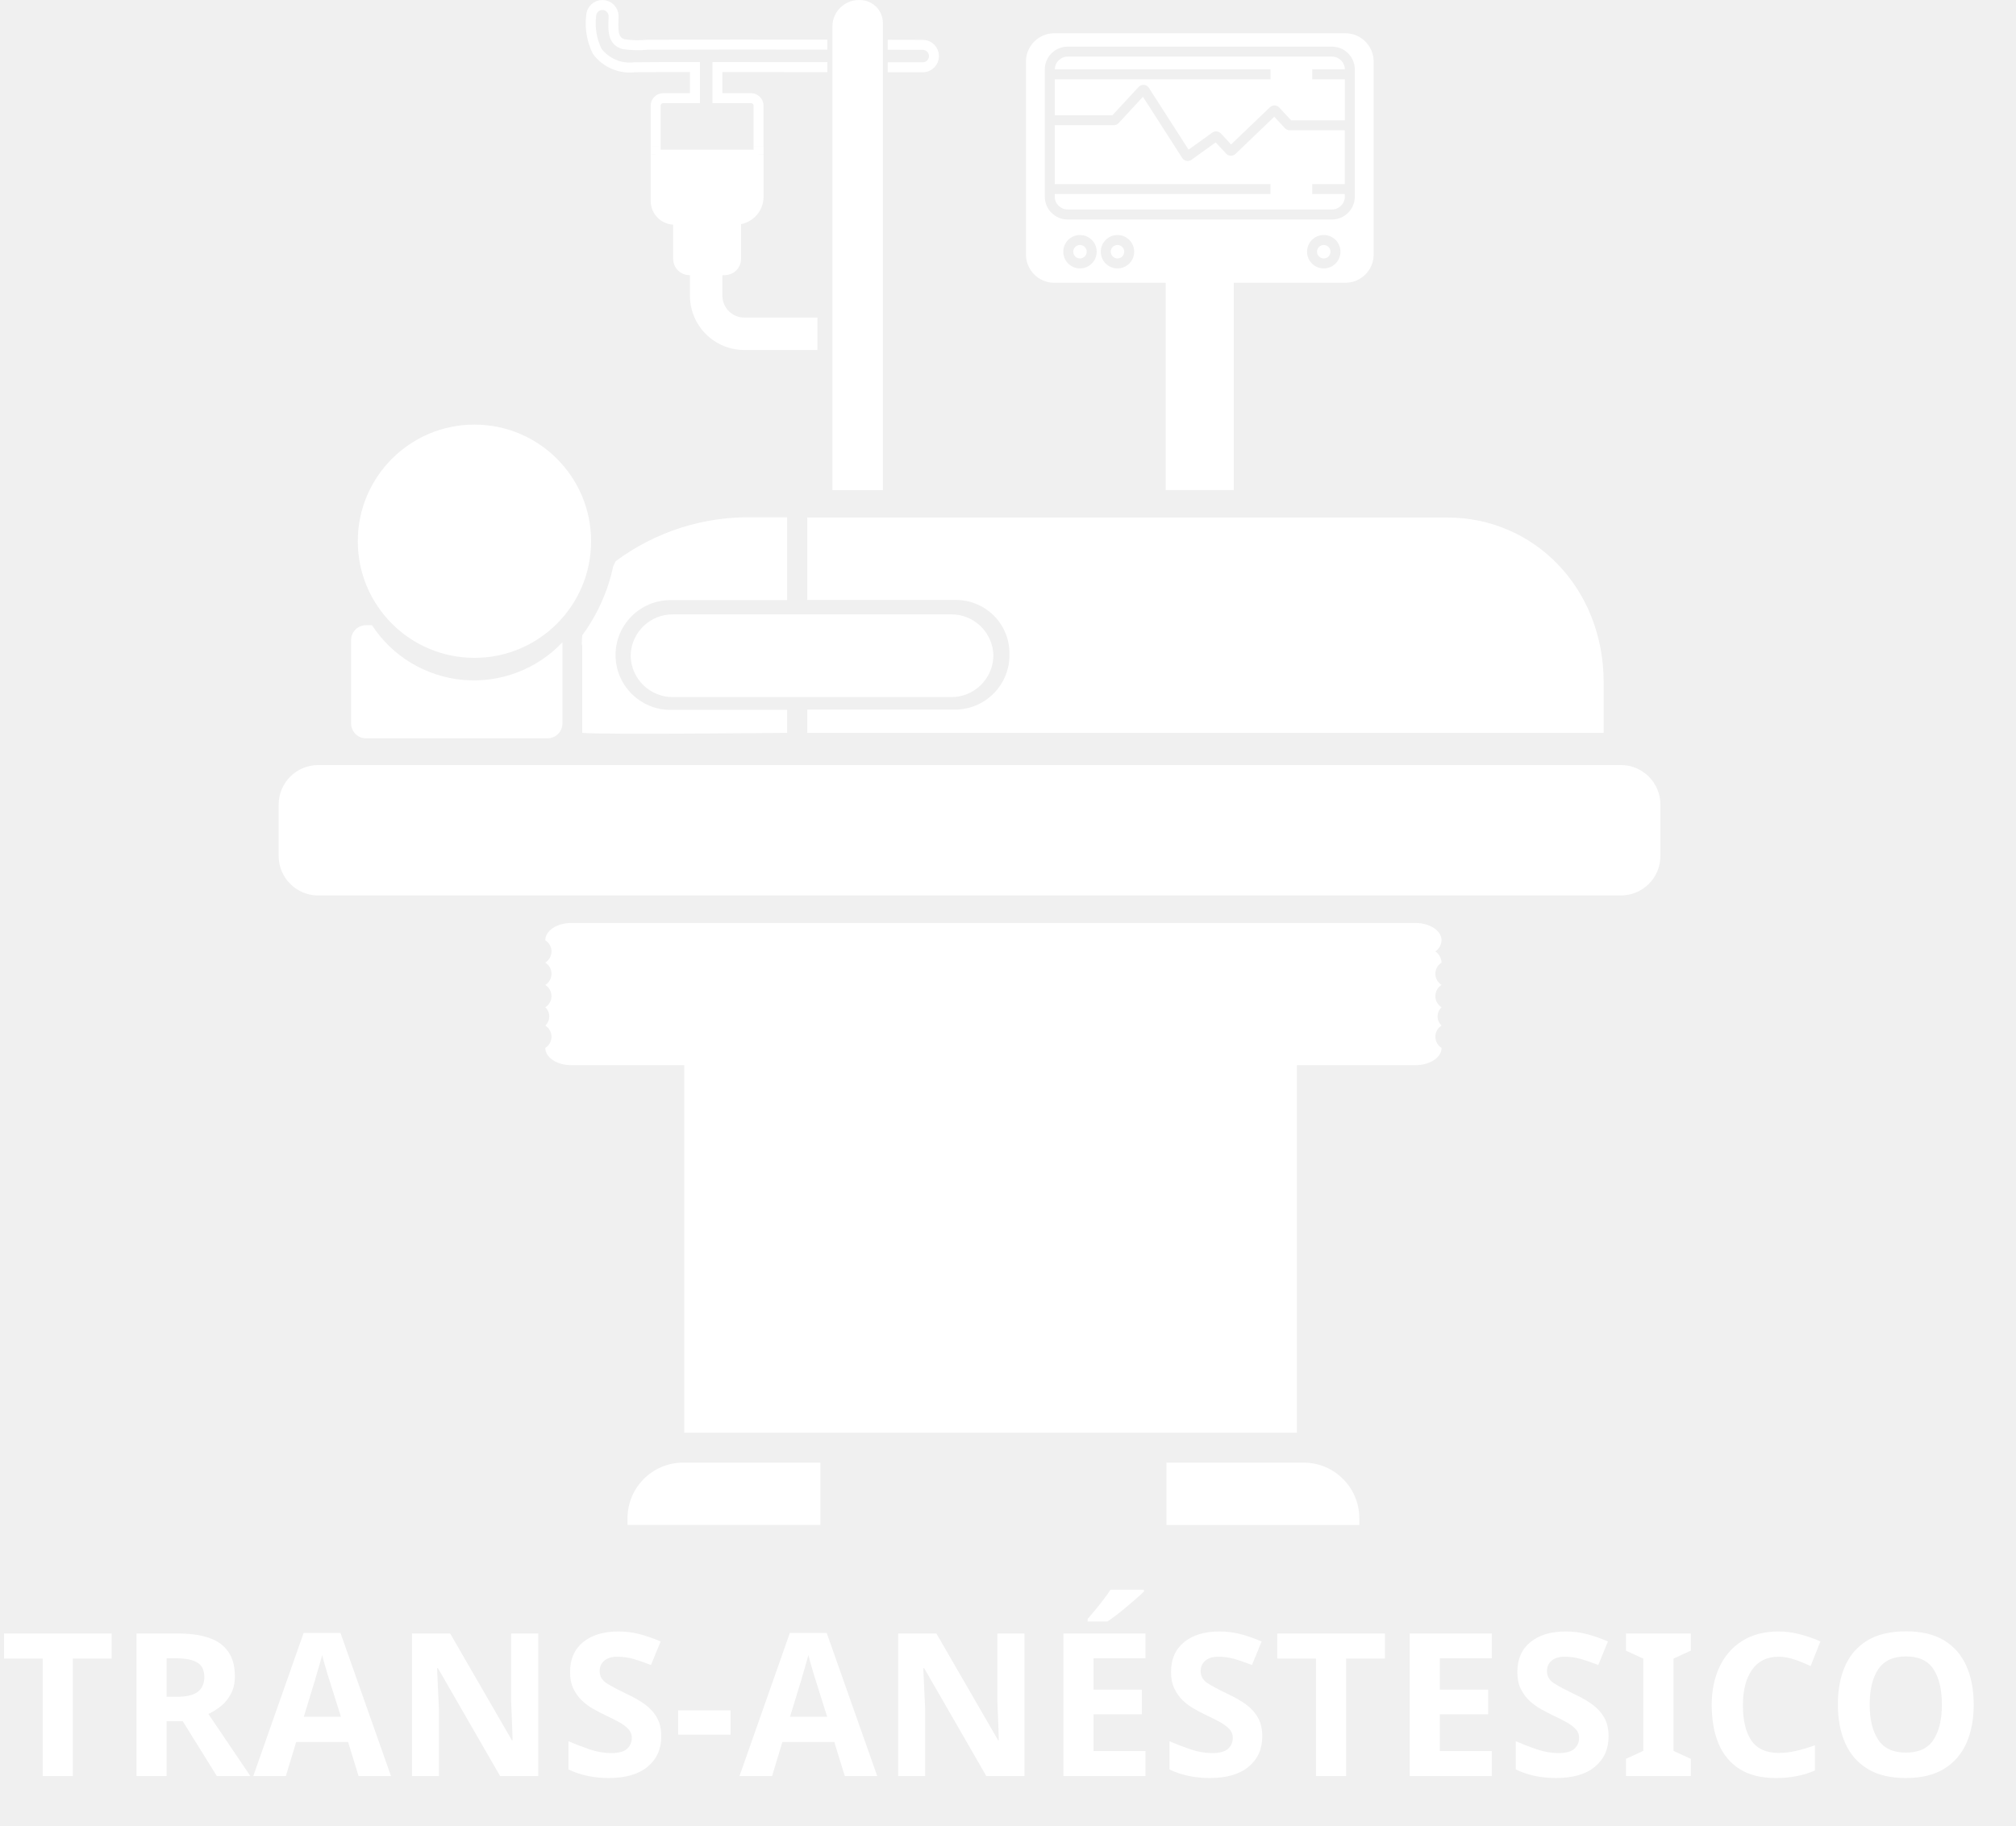
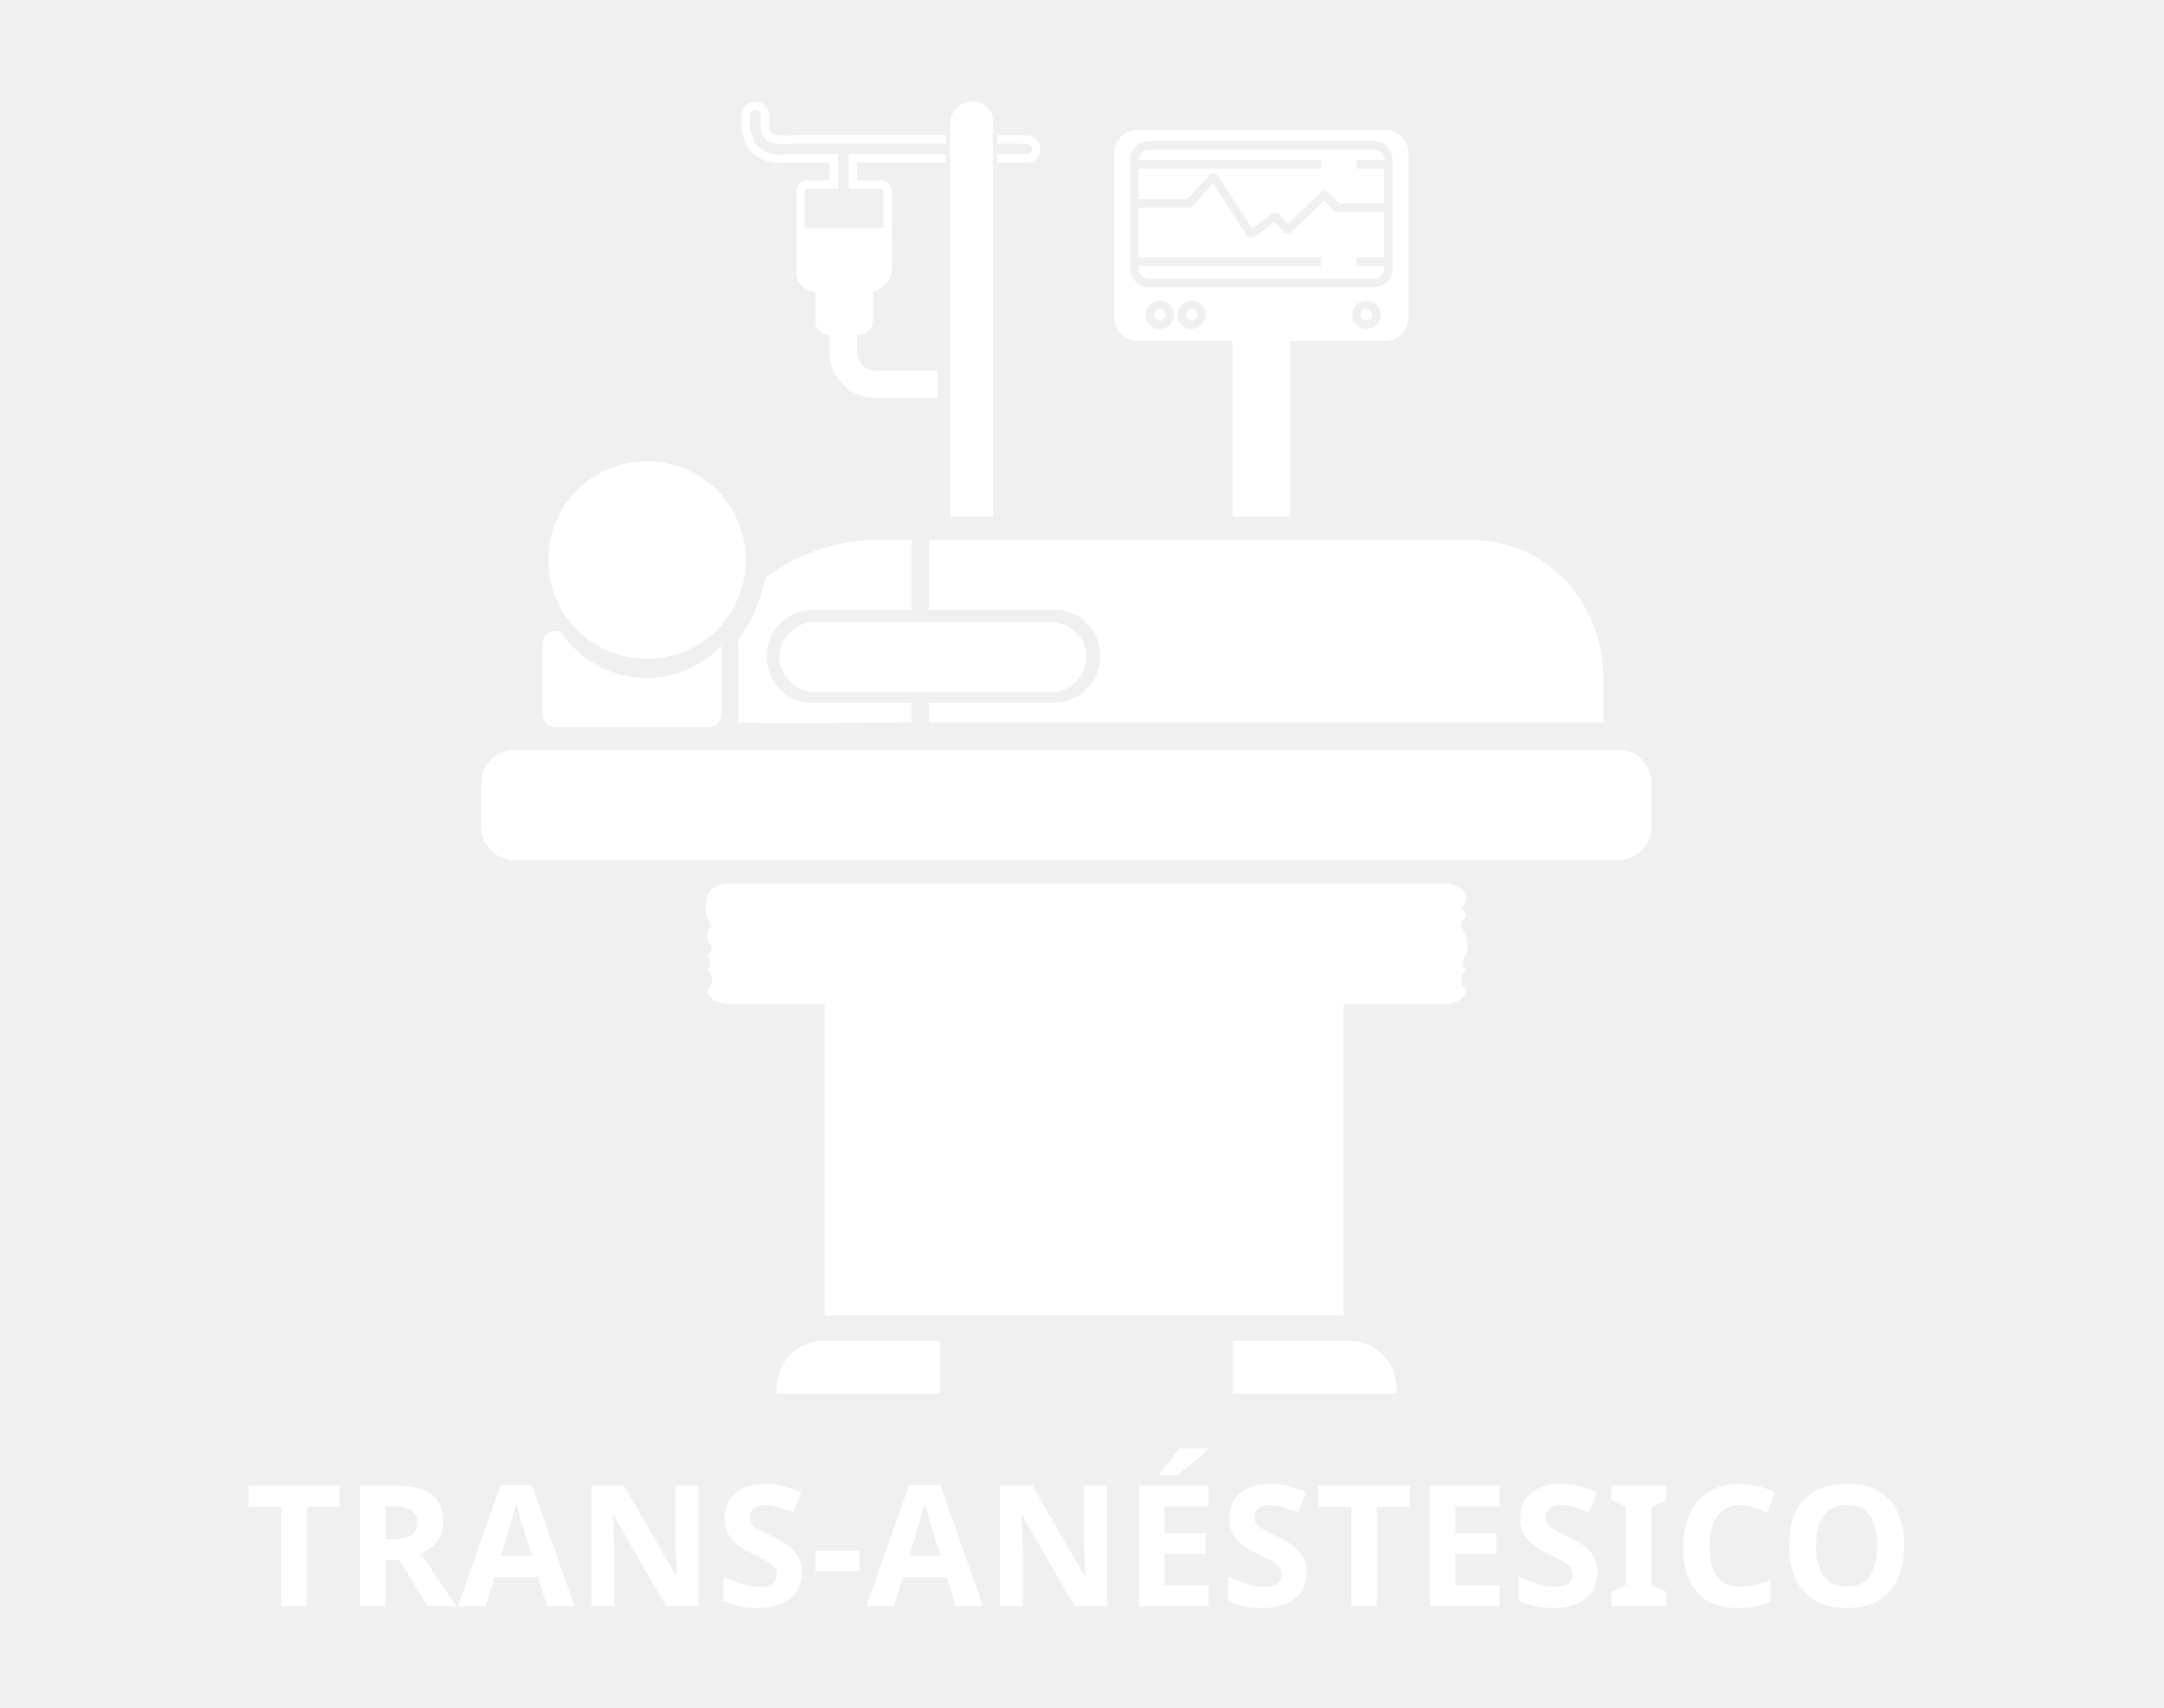
- <svg xmlns="http://www.w3.org/2000/svg" width="202" height="183" viewBox="0 0 202 183">
-   <g id="Trans_anéstesico" data-name="Trans anéstesico" transform="translate(-1434 -617)">
-     <text id="TRANS-ANÉSTESICO" transform="translate(1434 795)" fill="#fff" font-size="20" font-family="SFUIDisplay-Bold, SF UI Display" font-weight="700" letter-spacing="0.015em">
-       <tspan x="0" y="0">TRANS-ANÉSTESICO</tspan>
-     </text>
-     <g id="Grupo_170" data-name="Grupo 170" transform="translate(1284.85 325.148)">
-       <rect id="Rectángulo_378" data-name="Rectángulo 378" width="6.821" height="22.779" transform="translate(265.952 318.189)" fill="#fff" />
-       <path id="Trazado_148" data-name="Trazado 148" d="M232.556,296.161v-1.7a2.658,2.658,0,0,1,2.706-2.606h0a2.311,2.311,0,0,1,2.354,2.266v46.851h-5.06V296.161" fill="#fff" />
-       <path id="Trazado_149" data-name="Trazado 149" d="M238.1,298.59l3.541.007a1.125,1.125,0,0,0,0-2.249l-3.541-.008" fill="none" stroke="#fff" stroke-miterlimit="10" stroke-width="1" />
-       <rect id="Rectángulo_379" data-name="Rectángulo 379" width="138.453" height="13.073" rx="3.969" transform="translate(177.07 368.529)" fill="#fff" />
-       <g id="Grupo_166" data-name="Grupo 166" transform="translate(212.027 395.382)">
-         <rect id="Rectángulo_380" data-name="Rectángulo 380" width="61.387" height="40.062" transform="translate(5.684)" fill="#fff" />
-         <path id="Rectángulo_381" data-name="Rectángulo 381" d="M5.581,0H19.326a0,0,0,0,1,0,0V6.252a0,0,0,0,1,0,0H0a0,0,0,0,1,0,0V5.581A5.581,5.581,0,0,1,5.581,0Z" transform="translate(0 43.062)" fill="#fff" />
-         <path id="Rectángulo_382" data-name="Rectángulo 382" d="M0,0H13.745a5.581,5.581,0,0,1,5.581,5.581v.672a0,0,0,0,1,0,0H0a0,0,0,0,1,0,0V0A0,0,0,0,1,0,0Z" transform="translate(53.998 43.062)" fill="#fff" />
+ <svg xmlns="http://www.w3.org/2000/svg" width="256" height="202" viewBox="0 0 256 202">
+   <g id="Grupo_226" data-name="Grupo 226" transform="translate(-114 -396)">
+     <rect id="Rectángulo_304" data-name="Rectángulo 304" width="256" height="202" rx="10" transform="translate(114 396)" fill="none" />
+     <g id="Trans_anéstesico" data-name="Trans anéstesico" transform="translate(-1291 -209)">
+       <text id="TRANS-ANÉSTESICO" transform="translate(1434 795)" fill="#fff" font-size="20" font-family="SegoeUI-Bold, Segoe UI" font-weight="700" letter-spacing="0.01em">
+         <tspan x="0" y="0">TRANS-ANÉSTESICO</tspan>
+       </text>
+       <g id="Grupo_170" data-name="Grupo 170" transform="translate(1284.85 325.148)">
+         <rect id="Rectángulo_378" data-name="Rectángulo 378" width="6.821" height="22.779" transform="translate(265.952 318.189)" fill="#fff" />
+         <path id="Trazado_148" data-name="Trazado 148" d="M232.556,296.161v-1.7a2.658,2.658,0,0,1,2.706-2.606h0a2.311,2.311,0,0,1,2.354,2.266v46.851h-5.06V296.161" fill="#fff" />
+         <path id="Trazado_149" data-name="Trazado 149" d="M238.1,298.59l3.541.007a1.125,1.125,0,0,0,0-2.249l-3.541-.008" fill="none" stroke="#fff" stroke-miterlimit="10" stroke-width="1" />
+         <rect id="Rectángulo_379" data-name="Rectángulo 379" width="138.453" height="13.073" rx="3.969" transform="translate(177.07 368.529)" fill="#fff" />
+         <g id="Grupo_166" data-name="Grupo 166" transform="translate(212.027 395.382)">
+           <rect id="Rectángulo_380" data-name="Rectángulo 380" width="61.387" height="40.062" transform="translate(5.684)" fill="#fff" />
+           <path id="Rectángulo_381" data-name="Rectángulo 381" d="M5.581,0H19.326V6.252H0V5.581A5.581,5.581,0,0,1,5.581,0Z" transform="translate(0 43.062)" fill="#fff" />
+           <path id="Rectángulo_382" data-name="Rectángulo 382" d="M0,0H13.745a5.581,5.581,0,0,1,5.581,5.581v.672H0Z" transform="translate(53.998 43.062)" fill="#fff" />
+         </g>
+         <path id="Trazado_150" data-name="Trazado 150" d="M292.971,385.452a1.44,1.44,0,0,0,.621-1.119c0-.956-1.166-1.731-2.605-1.731h-84.6c-1.438,0-2.6.775-2.6,1.731a3.522,3.522,0,0,0,.621,3.359,1.32,1.32,0,0,0,0,2.239,1.32,1.32,0,0,1-.621,1.119,1.253,1.253,0,0,1,0,1.832,1.32,1.32,0,0,1,0,2.239c0,.956,1.167,1.731,2.6,1.731h84.6c1.439,0,2.605-.775,2.605-1.731a1.32,1.32,0,0,1,0-2.239,1.253,1.253,0,0,1,0-1.832,3.522,3.522,0,0,0-.621-3.358,1.32,1.32,0,0,1,.621-1.12A1.442,1.442,0,0,0,292.971,385.452Z" transform="translate(0 1.758)" fill="#fff" />
+         <g id="Grupo_167" data-name="Grupo 167">
+           <path id="Trazado_151" data-name="Trazado 151" d="M277.91,304.712l-1.078-1.162-3.895,3.735a.653.653,0,0,1-.921-.025l-1.055-1.138-2.424,1.743a.656.656,0,0,1-.381.121.647.647,0,0,1-.131-.013.621.621,0,0,1-.408-.273l-3.945-6.147-2.447,2.647a.65.65,0,0,1-.474.2h-5.914v5.9H276.45v1H254.837v.261a1.288,1.288,0,0,0,1.286,1.286h26.49a1.288,1.288,0,0,0,1.286-1.286V311.3h-3.268v-1H283.9v-5.388h-5.513A.64.64,0,0,1,277.91,304.712Z" fill="#fff" />
+           <path id="Trazado_152" data-name="Trazado 152" d="M254.837,298.813V298.8Z" fill="#fff" />
+           <circle id="Elipse_30" data-name="Elipse 30" cx="0.674" cy="0.674" r="0.674" transform="translate(281.114 316.406)" fill="#fff" />
+           <circle id="Elipse_31" data-name="Elipse 31" cx="0.674" cy="0.674" r="0.674" transform="translate(260.446 316.406)" fill="#fff" />
+           <circle id="Elipse_32" data-name="Elipse 32" cx="0.674" cy="0.674" r="0.674" transform="translate(256.688 316.406)" fill="#fff" />
+           <path id="Trazado_153" data-name="Trazado 153" d="M283.9,299.8v0Z" fill="#fff" />
+           <path id="Trazado_154" data-name="Trazado 154" d="M283.948,295.185h-29.16a2.839,2.839,0,0,0-2.839,2.839v19.331a2.839,2.839,0,0,0,2.839,2.839h29.16a2.839,2.839,0,0,0,2.84-2.839V298.024A2.839,2.839,0,0,0,283.948,295.185Zm-26.585,23.57a1.674,1.674,0,1,1,1.674-1.674,1.674,1.674,0,0,1-1.674,1.674Zm3.758,0a1.674,1.674,0,1,1,1.674-1.674,1.674,1.674,0,0,1-1.674,1.674Zm20.667,0a1.674,1.674,0,1,1,1.674-1.674,1.674,1.674,0,0,1-1.674,1.674Zm3.111-7.189a2.289,2.289,0,0,1-2.286,2.286h-26.49a2.289,2.289,0,0,1-2.286-2.286V298.813a2.289,2.289,0,0,1,2.286-2.287h26.49a2.289,2.289,0,0,1,2.286,2.287Z" fill="#fff" />
+           <path id="Trazado_155" data-name="Trazado 155" d="M280.631,298.8H283.9a1.287,1.287,0,0,0-1.284-1.274h-26.49a1.286,1.286,0,0,0-1.283,1.274h21.61v1H254.837v3.6h5.78l2.628-2.842a.647.647,0,0,1,.533-.2.624.624,0,0,1,.478.282l3.987,6.211,2.378-1.71a.659.659,0,0,1,.854.08l1.027,1.108,3.9-3.735a.65.65,0,0,1,.92.026l1.2,1.294h5.38V299.8h-3.268Z" fill="#fff" />
+         </g>
+         <g id="Grupo_168" data-name="Grupo 168">
+           <line id="Línea_35333" data-name="Línea 35333" y2="0.799" transform="translate(214.848 306.552)" fill="none" stroke="#fff" stroke-miterlimit="10" stroke-width="1" />
+           <path id="Trazado_156" data-name="Trazado 156" d="M232.051,296.326q-8.992-.02-17.983.008a10.019,10.019,0,0,1-2.431-.053c-1.274-.341-1.006-1.812-1.006-2.836a1.125,1.125,0,0,0-2.249,0,6.342,6.342,0,0,0,.6,3.54,4.081,4.081,0,0,0,3.789,1.606c1.98-.024,3.961-.017,5.942-.018h.069v3.117H215.6a.753.753,0,0,0-.752.753v4.11" fill="none" stroke="#fff" stroke-miterlimit="10" stroke-width="1" />
+           <path id="Trazado_157" data-name="Trazado 157" d="M225.154,306.553v-4.11a.753.753,0,0,0-.752-.753h-3.37v-3.116q5.51,0,11.019.007" fill="none" stroke="#fff" stroke-miterlimit="10" stroke-width="1" />
+           <line id="Línea_35334" data-name="Línea 35334" y1="0.799" transform="translate(225.154 306.552)" fill="none" stroke="#fff" stroke-miterlimit="10" stroke-width="1" />
+           <path id="Trazado_158" data-name="Trazado 158" d="M214.848,307.352v4.639a1.88,1.88,0,0,0,1.88,1.88h.369V317.8a1.134,1.134,0,0,0,1.134,1.133h.553v2.382a4.947,4.947,0,0,0,5.06,5.114h6.713v-2.248h-6.713a2.71,2.71,0,0,1-2.811-2.866V318.93h.74a1.134,1.134,0,0,0,1.134-1.133v-3.929a2.292,2.292,0,0,0,2.249-2.291v-4.225" fill="#fff" stroke="#fff" stroke-miterlimit="10" stroke-width="1" />
+           <line id="Línea_35335" data-name="Línea 35335" x1="10.307" transform="translate(214.848 307.352)" fill="#ed1c24" stroke="#fff" stroke-miterlimit="10" stroke-width="1" />
+         </g>
+         <path id="Trazado_159" data-name="Trazado 159" d="M204.056,356.852" fill="none" stroke="red" stroke-miterlimit="10" stroke-width="2" />
+         <path id="Trazado_160" data-name="Trazado 160" d="M203.684,357.787" fill="none" stroke="red" stroke-miterlimit="10" stroke-width="2" />
+         <path id="Trazado_164" data-name="Trazado 164" d="M4.013,0h27.78a4.217,4.217,0,0,1,4.284,4.146,4.217,4.217,0,0,1-4.284,4.146H4.013A4.217,4.217,0,0,1-.271,4.146,4.217,4.217,0,0,1,4.013,0Z" transform="translate(212.611 353.426)" fill="#fff" />
+         <g id="Grupo_169" data-name="Grupo 169" transform="translate(0.381 -0.34)">
+           <path id="Trazado_161" data-name="Trazado 161" d="M184.6,354.852a1.493,1.493,0,0,0-1.5,1.49V364.7a1.493,1.493,0,0,0,1.5,1.49h18.176a1.493,1.493,0,0,0,1.5-1.49v-8.138a12.2,12.2,0,0,1-19.088-1.712H184.6" transform="translate(0.849)" fill="#fff" />
+         </g>
+         <circle id="Elipse_33" data-name="Elipse 33" cx="11.689" cy="11.689" r="11.689" transform="translate(185 334.408)" fill="#fff" />
+         <path id="Trazado_162" data-name="Trazado 162" d="M292.188,343.721H228.056v8.262h14.9a5.356,5.356,0,0,1,5.366,5.433,5.463,5.463,0,0,1-5.366,5.556h-14.9V365.3h79.8v-5.025C307.859,350.735,300.843,343.721,292.188,343.721Z" transform="translate(1.98)" fill="#fff" />
+         <path id="Trazado_163" data-name="Trazado 163" d="M215.647,363a5.5,5.5,0,0,1,0-11h11.687v-8.3h-3.356a22.273,22.273,0,0,0-13.82,4.4l-.242.5a18.047,18.047,0,0,1-3.109,6.93s-.09,1.072,0,.986V365.3c1.69.2,20.526,0,20.526,0V363Z" transform="translate(0.681)" fill="#fff" />
      </g>
-       <path id="Trazado_150" data-name="Trazado 150" d="M292.971,385.452a1.44,1.44,0,0,0,.621-1.119c0-.956-1.166-1.731-2.605-1.731h-84.6c-1.438,0-2.6.775-2.6,1.731a1.32,1.32,0,0,1,0,2.239,1.32,1.32,0,0,1,0,2.239,1.32,1.32,0,0,1,0,2.239,1.253,1.253,0,0,1,0,1.832,1.32,1.32,0,0,1,0,2.239c0,.956,1.167,1.731,2.6,1.731h84.6c1.439,0,2.605-.775,2.605-1.731a1.32,1.32,0,0,1,0-2.239,1.253,1.253,0,0,1,0-1.832,1.32,1.32,0,0,1,0-2.239,1.32,1.32,0,0,1,0-2.239A1.442,1.442,0,0,0,292.971,385.452Z" transform="translate(0 1.758)" fill="#fff" />
-       <g id="Grupo_167" data-name="Grupo 167">
-         <path id="Trazado_151" data-name="Trazado 151" d="M277.91,304.712l-1.078-1.162-3.895,3.735a.653.653,0,0,1-.921-.025l-1.055-1.138-2.424,1.743a.656.656,0,0,1-.381.121.647.647,0,0,1-.131-.013.621.621,0,0,1-.408-.273l-3.945-6.147-2.447,2.647a.65.65,0,0,1-.474.2h-5.914v5.9H276.45v1H254.837v.261a1.288,1.288,0,0,0,1.286,1.286h26.49a1.288,1.288,0,0,0,1.286-1.286V311.3h-3.268v-1H283.9v-5.388h-5.513A.64.64,0,0,1,277.91,304.712Z" fill="#fff" />
-         <path id="Trazado_152" data-name="Trazado 152" d="M254.837,298.813v.987l0-1Z" fill="#fff" />
-         <circle id="Elipse_30" data-name="Elipse 30" cx="0.674" cy="0.674" r="0.674" transform="translate(281.114 316.406)" fill="#fff" />
-         <circle id="Elipse_31" data-name="Elipse 31" cx="0.674" cy="0.674" r="0.674" transform="translate(260.446 316.406)" fill="#fff" />
-         <circle id="Elipse_32" data-name="Elipse 32" cx="0.674" cy="0.674" r="0.674" transform="translate(256.688 316.406)" fill="#fff" />
-         <path id="Trazado_153" data-name="Trazado 153" d="M283.9,299.8v-.987l0-.013Z" fill="#fff" />
-         <path id="Trazado_154" data-name="Trazado 154" d="M283.948,295.185h-29.16a2.839,2.839,0,0,0-2.839,2.839v19.331a2.839,2.839,0,0,0,2.839,2.839h29.16a2.839,2.839,0,0,0,2.84-2.839V298.024A2.839,2.839,0,0,0,283.948,295.185Zm-26.585,23.57a1.674,1.674,0,1,1,1.674-1.674A1.676,1.676,0,0,1,257.363,318.755Zm3.758,0a1.674,1.674,0,1,1,1.674-1.674A1.676,1.676,0,0,1,261.121,318.755Zm20.667,0a1.674,1.674,0,1,1,1.674-1.674A1.676,1.676,0,0,1,281.788,318.755Zm3.111-7.189a2.289,2.289,0,0,1-2.286,2.286h-26.49a2.289,2.289,0,0,1-2.286-2.286V298.813a2.289,2.289,0,0,1,2.286-2.287h26.49a2.289,2.289,0,0,1,2.286,2.287Z" fill="#fff" />
-         <path id="Trazado_155" data-name="Trazado 155" d="M280.631,298.8H283.9a1.287,1.287,0,0,0-1.284-1.274h-26.49a1.286,1.286,0,0,0-1.283,1.274h21.61v1H254.837v3.6h5.78l2.628-2.842a.647.647,0,0,1,.533-.2.624.624,0,0,1,.478.282l3.987,6.211,2.378-1.71a.659.659,0,0,1,.854.08l1.027,1.108,3.9-3.735a.65.65,0,0,1,.92.026l1.2,1.294h5.38V299.8h-3.268Z" fill="#fff" />
-       </g>
-       <g id="Grupo_168" data-name="Grupo 168">
-         <line id="Línea_35333" data-name="Línea 35333" y2="0.799" transform="translate(214.848 306.552)" fill="none" stroke="#fff" stroke-miterlimit="10" stroke-width="1" />
-         <path id="Trazado_156" data-name="Trazado 156" d="M232.051,296.326q-8.992-.02-17.983.008a10.017,10.017,0,0,1-2.431-.053c-1.274-.341-1.006-1.812-1.006-2.836a1.125,1.125,0,0,0-2.249,0,6.342,6.342,0,0,0,.6,3.54,4.081,4.081,0,0,0,3.789,1.606c1.98-.024,3.961-.017,5.942-.018h.069v3.117H215.6a.753.753,0,0,0-.752.753v4.11" fill="none" stroke="#fff" stroke-miterlimit="10" stroke-width="1" />
-         <path id="Trazado_157" data-name="Trazado 157" d="M225.154,306.553v-4.11a.753.753,0,0,0-.752-.753h-3.37v-3.116q5.51,0,11.019.007" fill="none" stroke="#fff" stroke-miterlimit="10" stroke-width="1" />
-         <line id="Línea_35334" data-name="Línea 35334" y1="0.799" transform="translate(225.154 306.552)" fill="none" stroke="#fff" stroke-miterlimit="10" stroke-width="1" />
-         <path id="Trazado_158" data-name="Trazado 158" d="M214.848,307.352v4.639a1.88,1.88,0,0,0,1.88,1.88h.369V317.8a1.134,1.134,0,0,0,1.134,1.133h.553v2.382a4.947,4.947,0,0,0,5.06,5.114h6.713v-2.248h-6.713a2.71,2.71,0,0,1-2.811-2.866V318.93h.74a1.134,1.134,0,0,0,1.134-1.133v-3.929a2.292,2.292,0,0,0,2.249-2.291v-4.225" fill="#fff" stroke="#fff" stroke-miterlimit="10" stroke-width="1" />
-         <line id="Línea_35335" data-name="Línea 35335" x1="10.307" transform="translate(214.848 307.352)" fill="#ed1c24" stroke="#fff" stroke-miterlimit="10" stroke-width="1" />
-       </g>
-       <path id="Trazado_159" data-name="Trazado 159" d="M204.056,356.852" fill="none" stroke="red" stroke-miterlimit="10" stroke-width="2" />
-       <path id="Trazado_160" data-name="Trazado 160" d="M203.684,357.787" fill="none" stroke="red" stroke-miterlimit="10" stroke-width="2" />
-       <path id="Trazado_164" data-name="Trazado 164" d="M4.013,0H31.793a4.217,4.217,0,0,1,4.284,4.146,4.217,4.217,0,0,1-4.284,4.146H4.013A4.217,4.217,0,0,1-.271,4.146,4.217,4.217,0,0,1,4.013,0Z" transform="translate(212.611 353.426)" fill="#fff" />
-       <g id="Grupo_169" data-name="Grupo 169" transform="translate(0.381 -0.34)">
-         <path id="Trazado_161" data-name="Trazado 161" d="M184.6,354.852a1.493,1.493,0,0,0-1.5,1.49V364.7a1.493,1.493,0,0,0,1.5,1.49h18.176a1.493,1.493,0,0,0,1.5-1.49v-8.138a12.2,12.2,0,0,1-19.088-1.712H184.6" transform="translate(0.849)" fill="#fff" />
-       </g>
-       <circle id="Elipse_33" data-name="Elipse 33" cx="11.689" cy="11.689" r="11.689" transform="translate(185 334.408)" fill="#fff" />
-       <path id="Trazado_162" data-name="Trazado 162" d="M292.188,343.721H228.056v8.262h14.895a5.356,5.356,0,0,1,5.366,5.433,5.463,5.463,0,0,1-5.366,5.556H228.056V365.3h79.8v-5.025C307.859,350.735,300.843,343.721,292.188,343.721Z" transform="translate(1.98)" fill="#fff" />
-       <path id="Trazado_163" data-name="Trazado 163" d="M215.647,363a5.5,5.5,0,0,1,0-11h11.687v-8.3h-3.356a22.273,22.273,0,0,0-13.82,4.4l-.242.5a18.047,18.047,0,0,1-3.109,6.93s-.09,1.072,0,.986V365.3c1.69.2,20.526,0,20.526,0V363Z" transform="translate(0.681)" fill="#fff" />
    </g>
  </g>
</svg>
